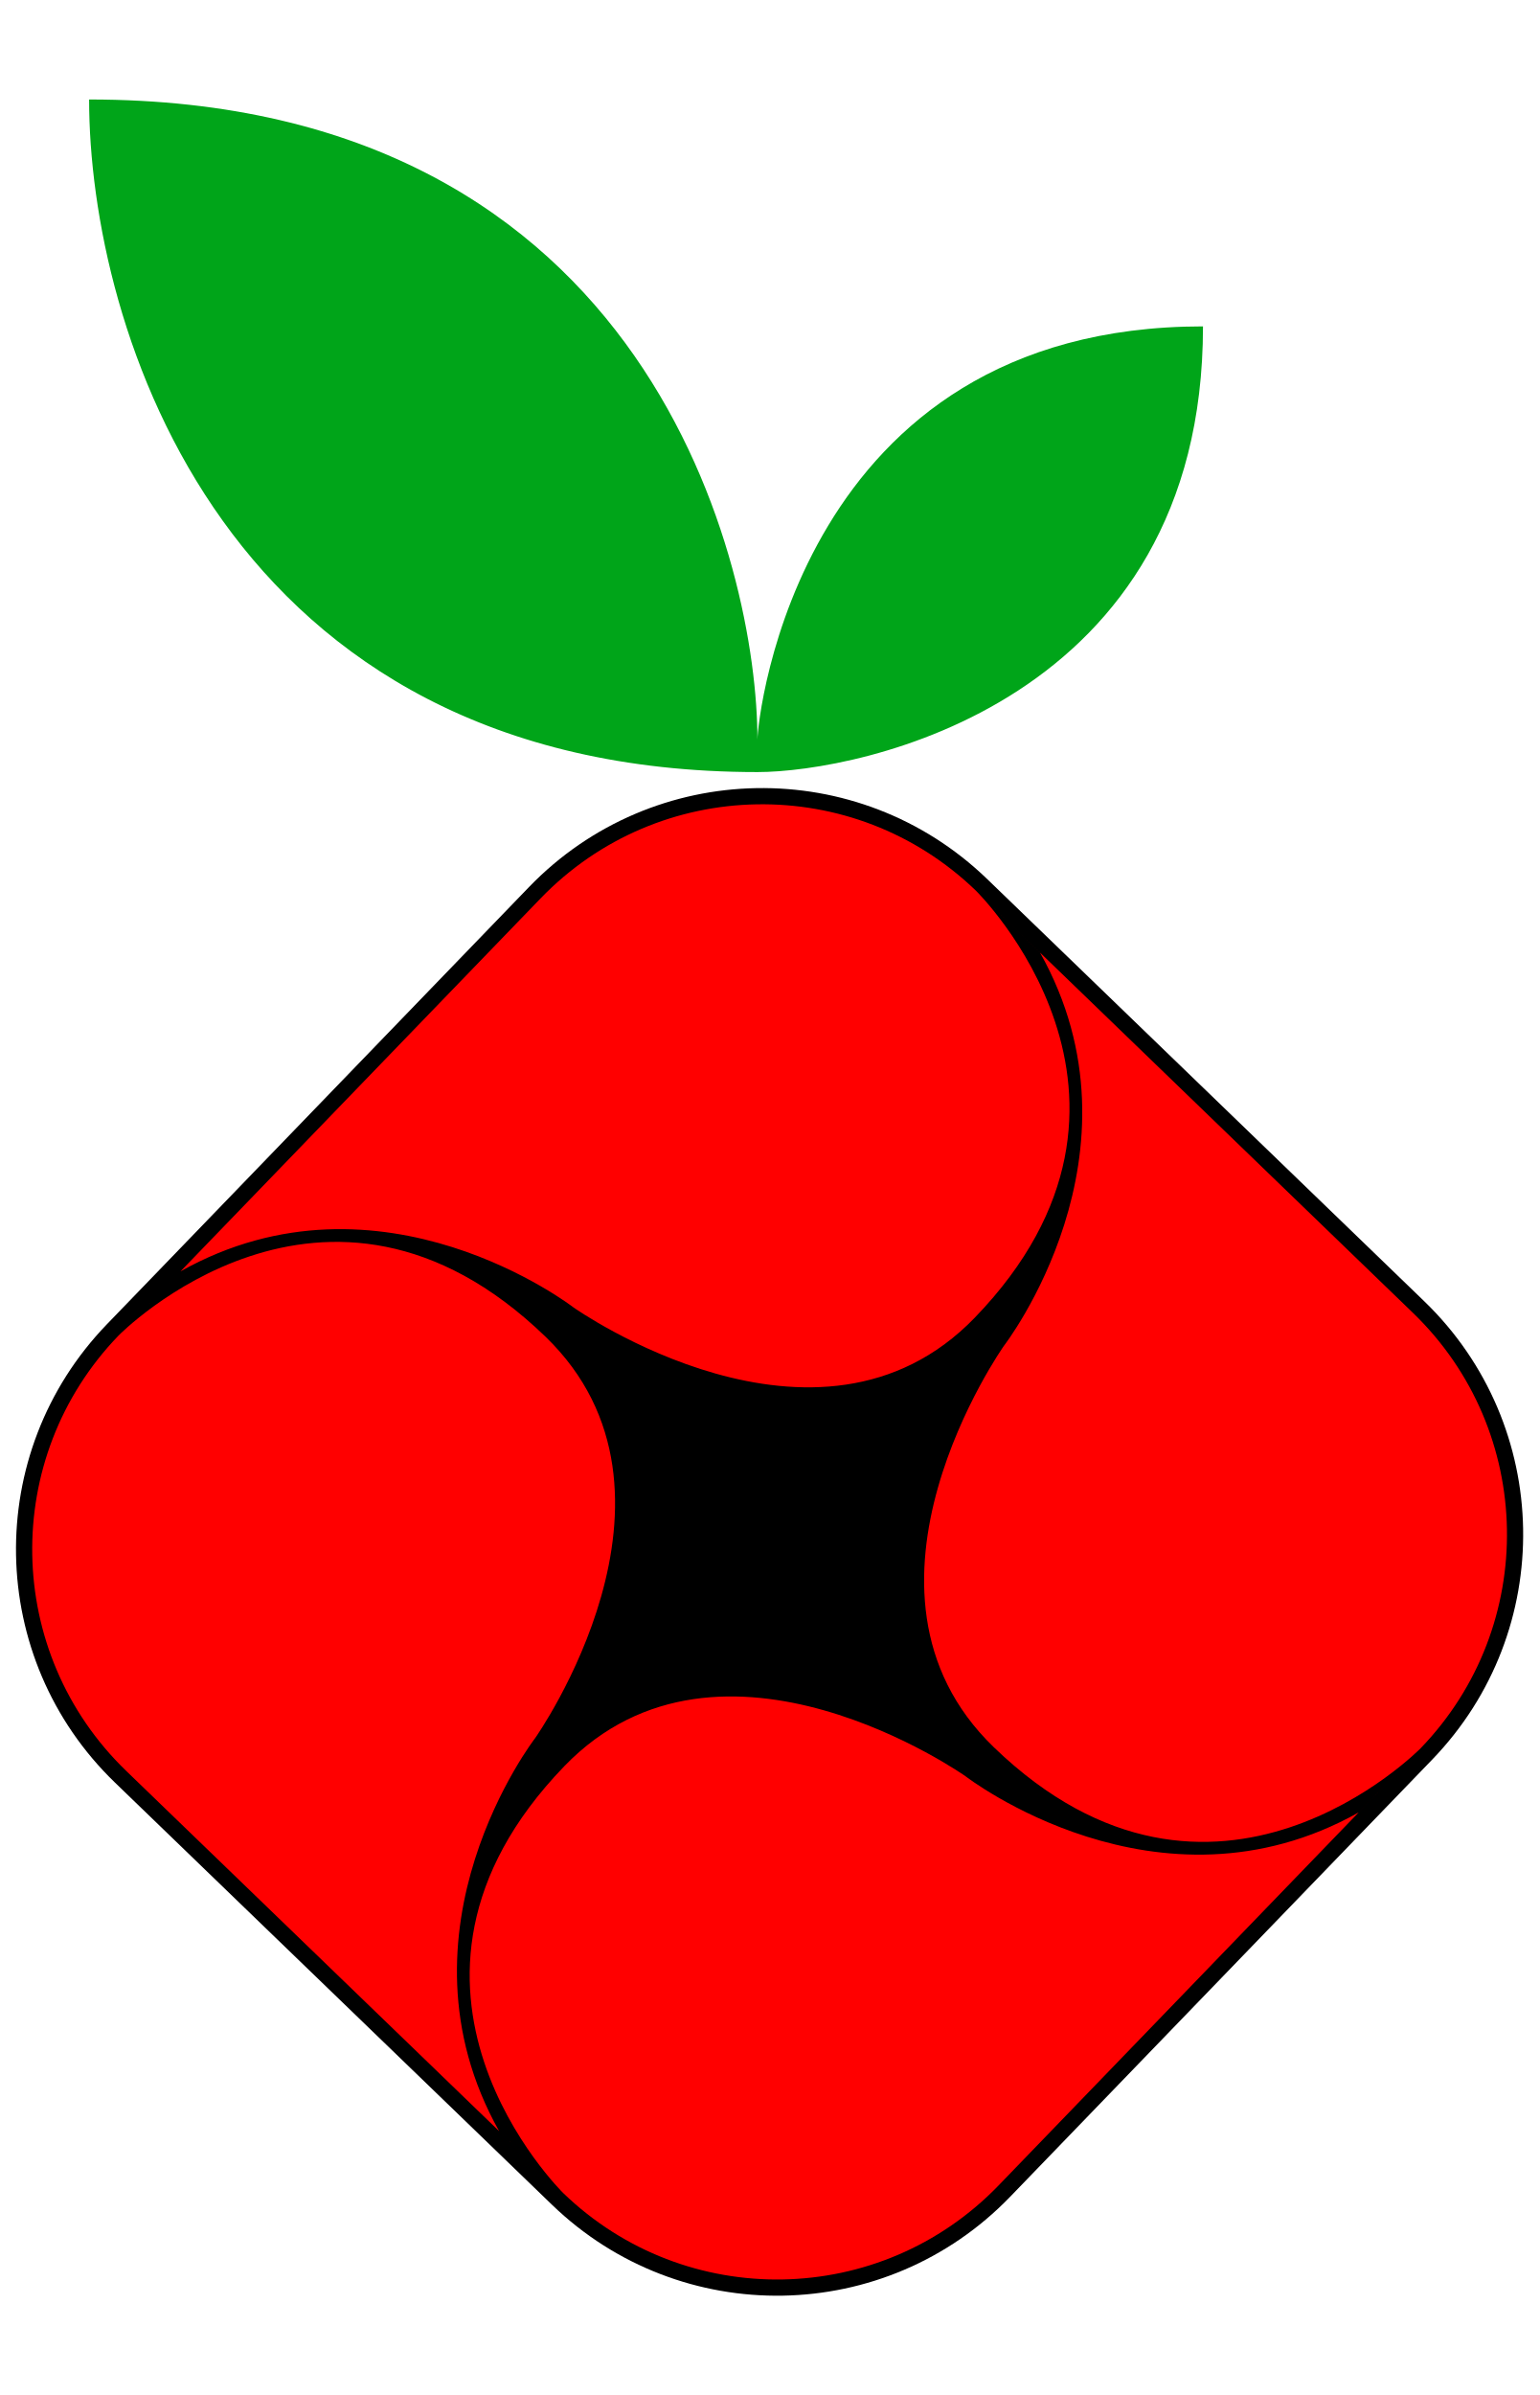
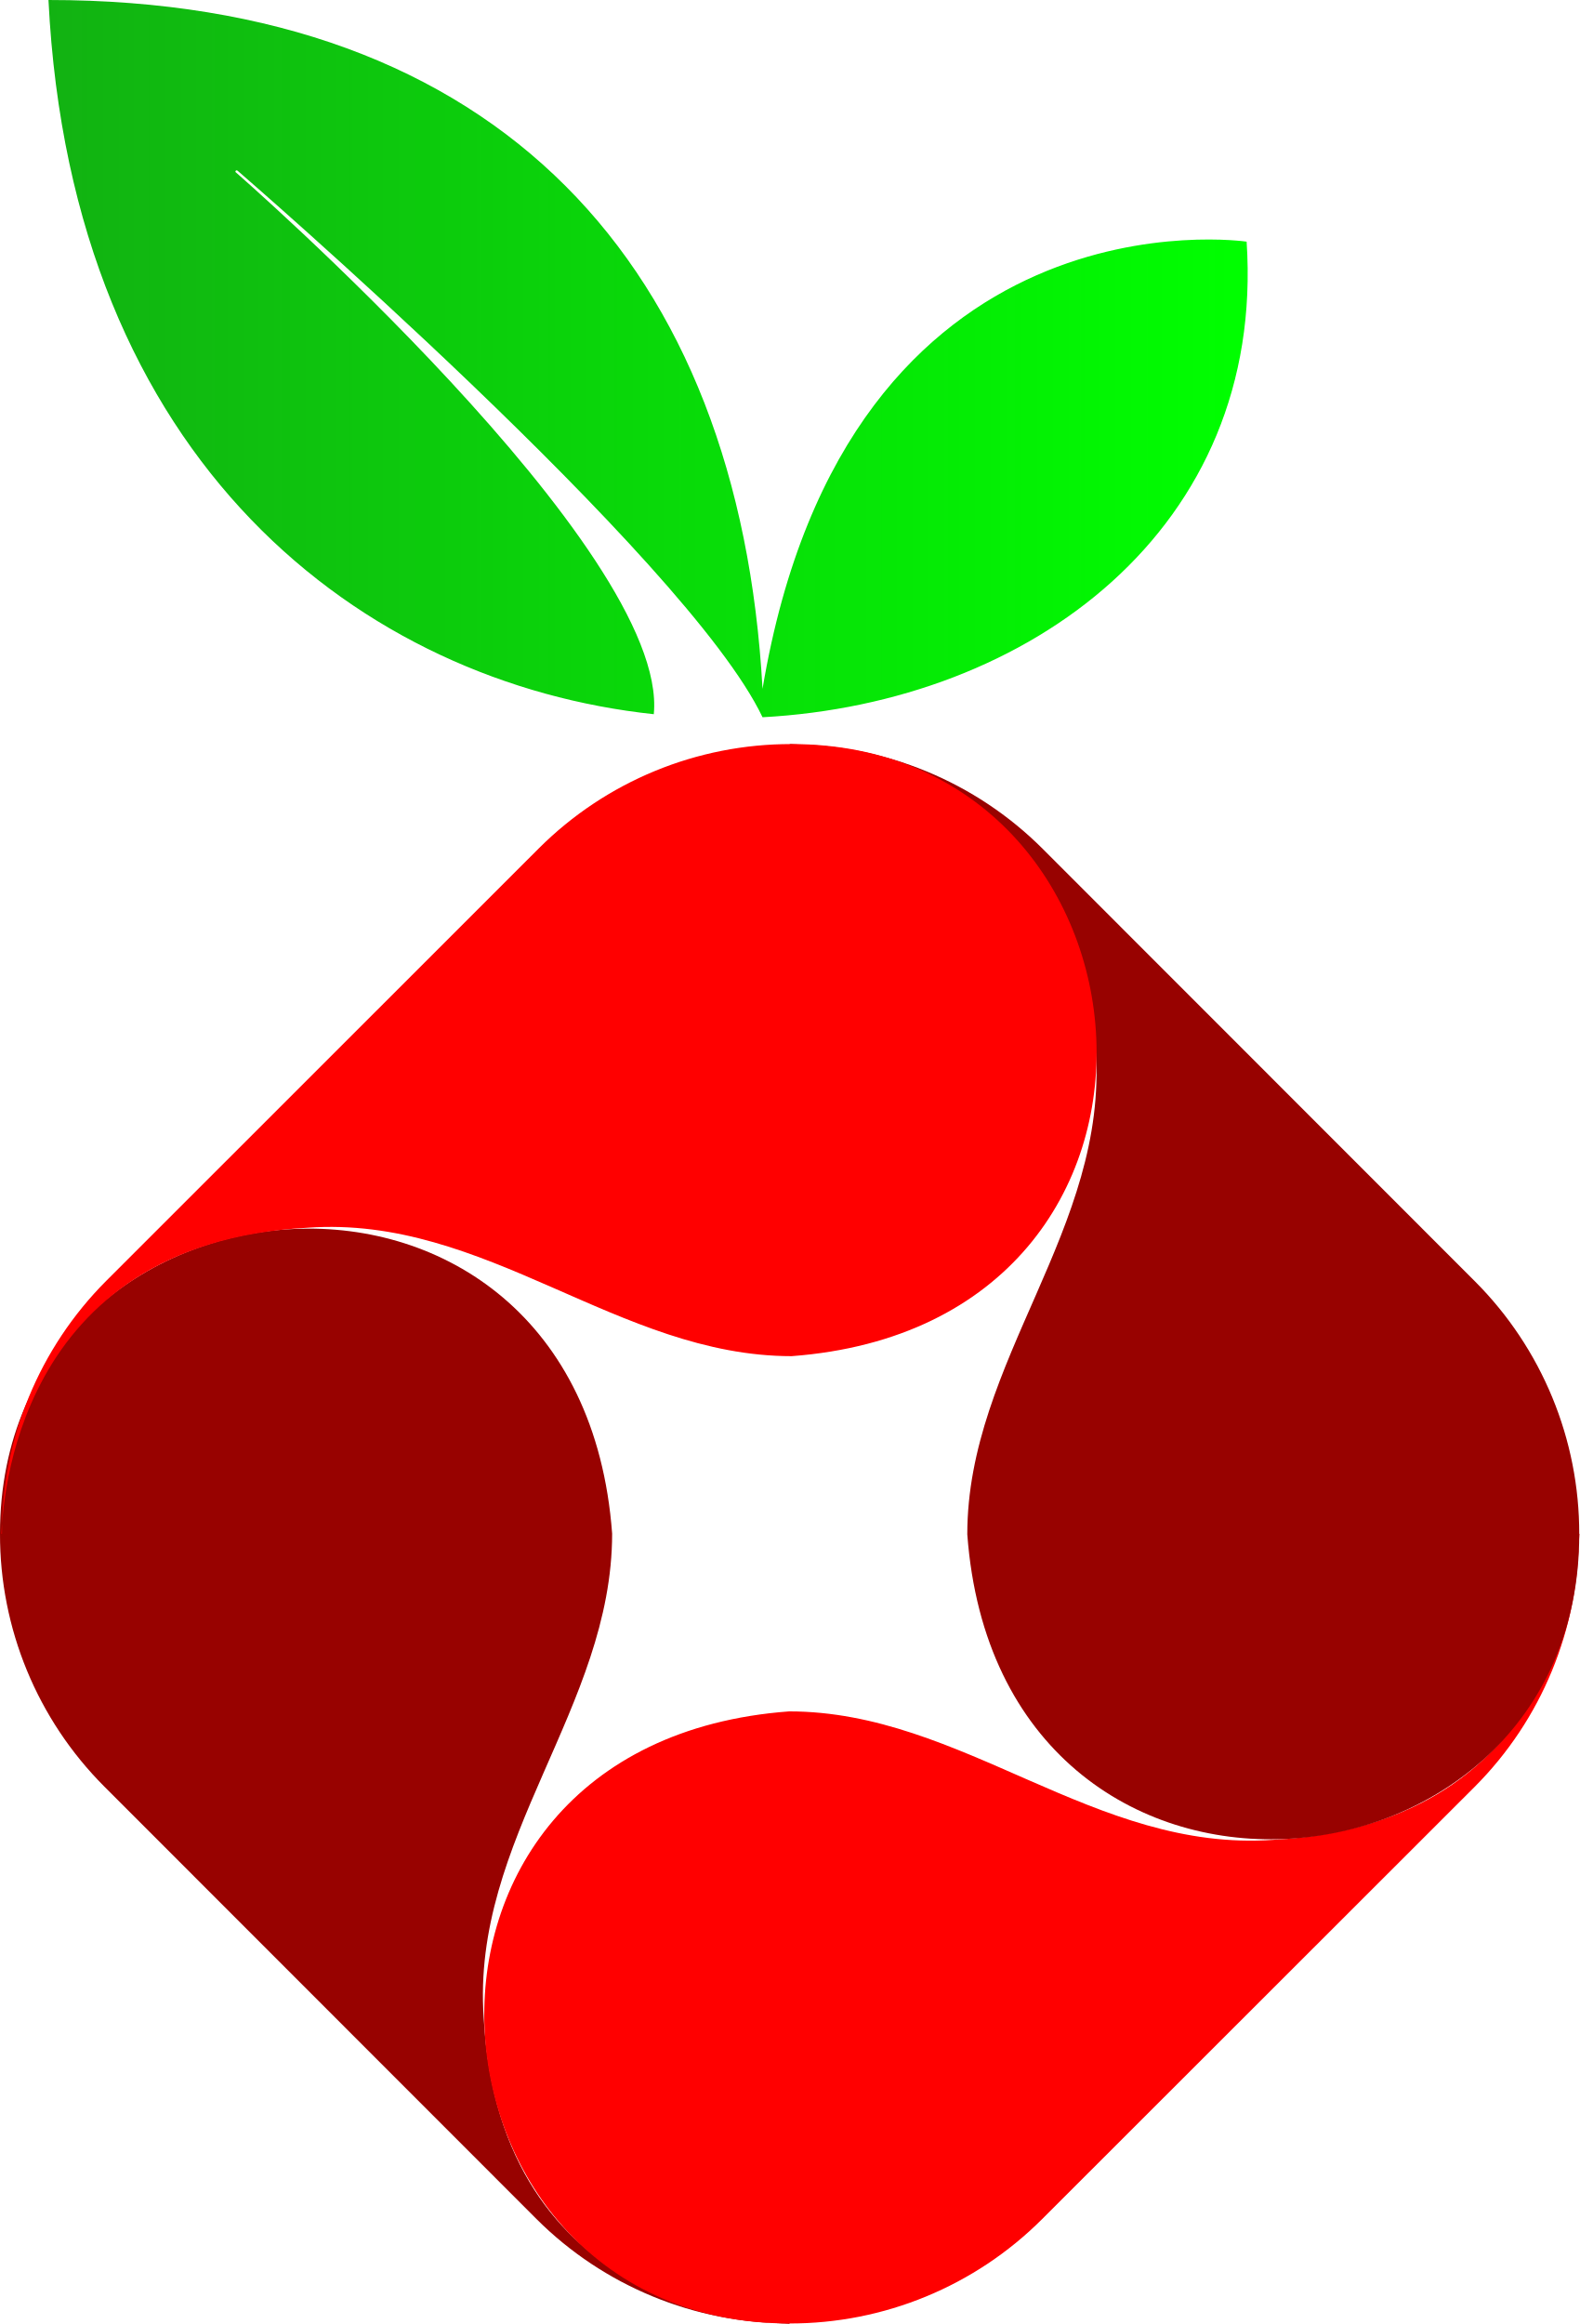
- <svg xmlns="http://www.w3.org/2000/svg" width="27" height="42" viewBox="0 0 380 550">
+ <svg xmlns="http://www.w3.org/2000/svg" viewBox="0 0 88.32 129.93" preserveAspectRatio="xMinYMid">
  <defs>
-     <style>
-     .c1, .c2, .c3 {fill-rule: evenodd;}
-     .c2 {fill: red;}
-     .c3 {fill: #00a519;}
-   </style>
+     <style>.cls-1{fill:url(#New_Gradient_Swatch_1);}.cls-2{fill:#980200;}.cls-3{fill:red;}</style>
+     <linearGradient id="New_Gradient_Swatch_1" x1="2.71" y1="20.04" x2="69.77" y2="20.04" gradientUnits="userSpaceOnUse">
+       <stop offset="0" stop-color="#12b212" />
+       <stop offset="1" stop-color="lime" />
+     </linearGradient>
  </defs>
-   <path class="c1" d="M26.4,306.278l104.2-107.9a80,80,0,0,1,113.12-1.974l107.9,104.2a80,80,0,0,1,1.974,113.12l-104.2,107.9a80,80,0,0,1-113.12,1.974L28.378,419.4A80,80,0,0,1,26.4,306.278Z" />
-   <path class="c2" d="M139.057,520.72a76,76,0,0,0,107.464-1.876l104.2-107.9a76,76,0,0,0-1.876-107.464l-107.9-104.2a76,76,0,0,0-107.464,1.876l-104.2,107.9a76,76,0,0,0,1.876,107.464ZM29.28,309.057s51.07-52.164,105.38.282c40.1,38.728-2.514,99.054-2.514,99.054s-36.757,47.48-8.914,97.044l15.825,15.283s-52.164-51.07.282-105.38c38.728-40.1,99.054,2.514,99.054,2.514s47.48,36.757,97.044,8.914l15.283-15.825s-51.07,52.164-105.38-.282c-40.1-38.728,2.514-99.054,2.514-99.054s36.757-47.48,8.914-97.044L240.943,199.28s52.164,51.07-.282,105.38c-38.728,40.1-99.054-2.514-99.054-2.514s-47.48-36.757-97.044-8.914Z" />
-   <path class="c3" d="M22,4c0,55.979,33.01,166,165,166,24.969,0,110-17,110-110-100.01,0-110,97-110,102C187,120,160.979,4,22,4Z" />
+   <g id="Layer_2" data-name="Layer 2">
+     <g id="RedBerry">
+       <path id="Leaf_Path" data-name="Leaf Path" class="cls-1" d="M36.56,39.93m0,0C20.34,38.2,4,25.94,2.71,0,27.88,0,41.34,14.9,42.64,38.51c4.76-28.32,27.07-25,27.07-25,1.06,16.05-12.12,25.78-27.07,26.59C38.44,31.25,13.28,9.54,13.28,9.54a.07.07,0,0,0-.11.08S37.45,30.77,36.56,39.93" />
+       <path id="LeftBerry" class="cls-2" d="M44.16,129.93c-1.57-.09-16.22-.65-17.11-17.11-.72-10,7.18-17.37,7.18-27.08C32.44,61.53,0,64.53,0,85.74H0A19.94,19.94,0,0,0,5.83,99.88L30,124.06a19.94,19.94,0,0,0,14.14,5.83" />
+       <path id="BottomBerry" class="cls-3" d="M88.32,85.75c-.09,1.57-.65,16.22-17.11,17.11-10,.72-17.38-7.18-27.08-7.18-24.21,1.79-21.21,34.22,0,34.22h0a19.94,19.94,0,0,0,14.14-5.83L82.46,99.9a19.94,19.94,0,0,0,5.83-14.14" />
+       <path id="RightBerry" class="cls-2" d="M44.16,41.59c1.57.09,16.22.65,17.11,17.11.72,10-7.18,17.37-7.18,27.08,1.79,24.21,34.22,21.21,34.22,0h0a19.94,19.94,0,0,0-5.83-14.14L58.3,47.45a19.94,19.94,0,0,0-14.14-5.83" />
+       <path id="TopBerry" class="cls-3" d="M.08,85.75c.09-1.57.65-16.22,17.11-17.11,10-.72,17.38,7.18,27.08,7.18C68.48,74,65.48,41.6,44.27,41.6h0a19.94,19.94,0,0,0-14.14,5.83L5.94,71.61A19.94,19.94,0,0,0,.11,85.75" />
+     </g>
+   </g>
</svg>
